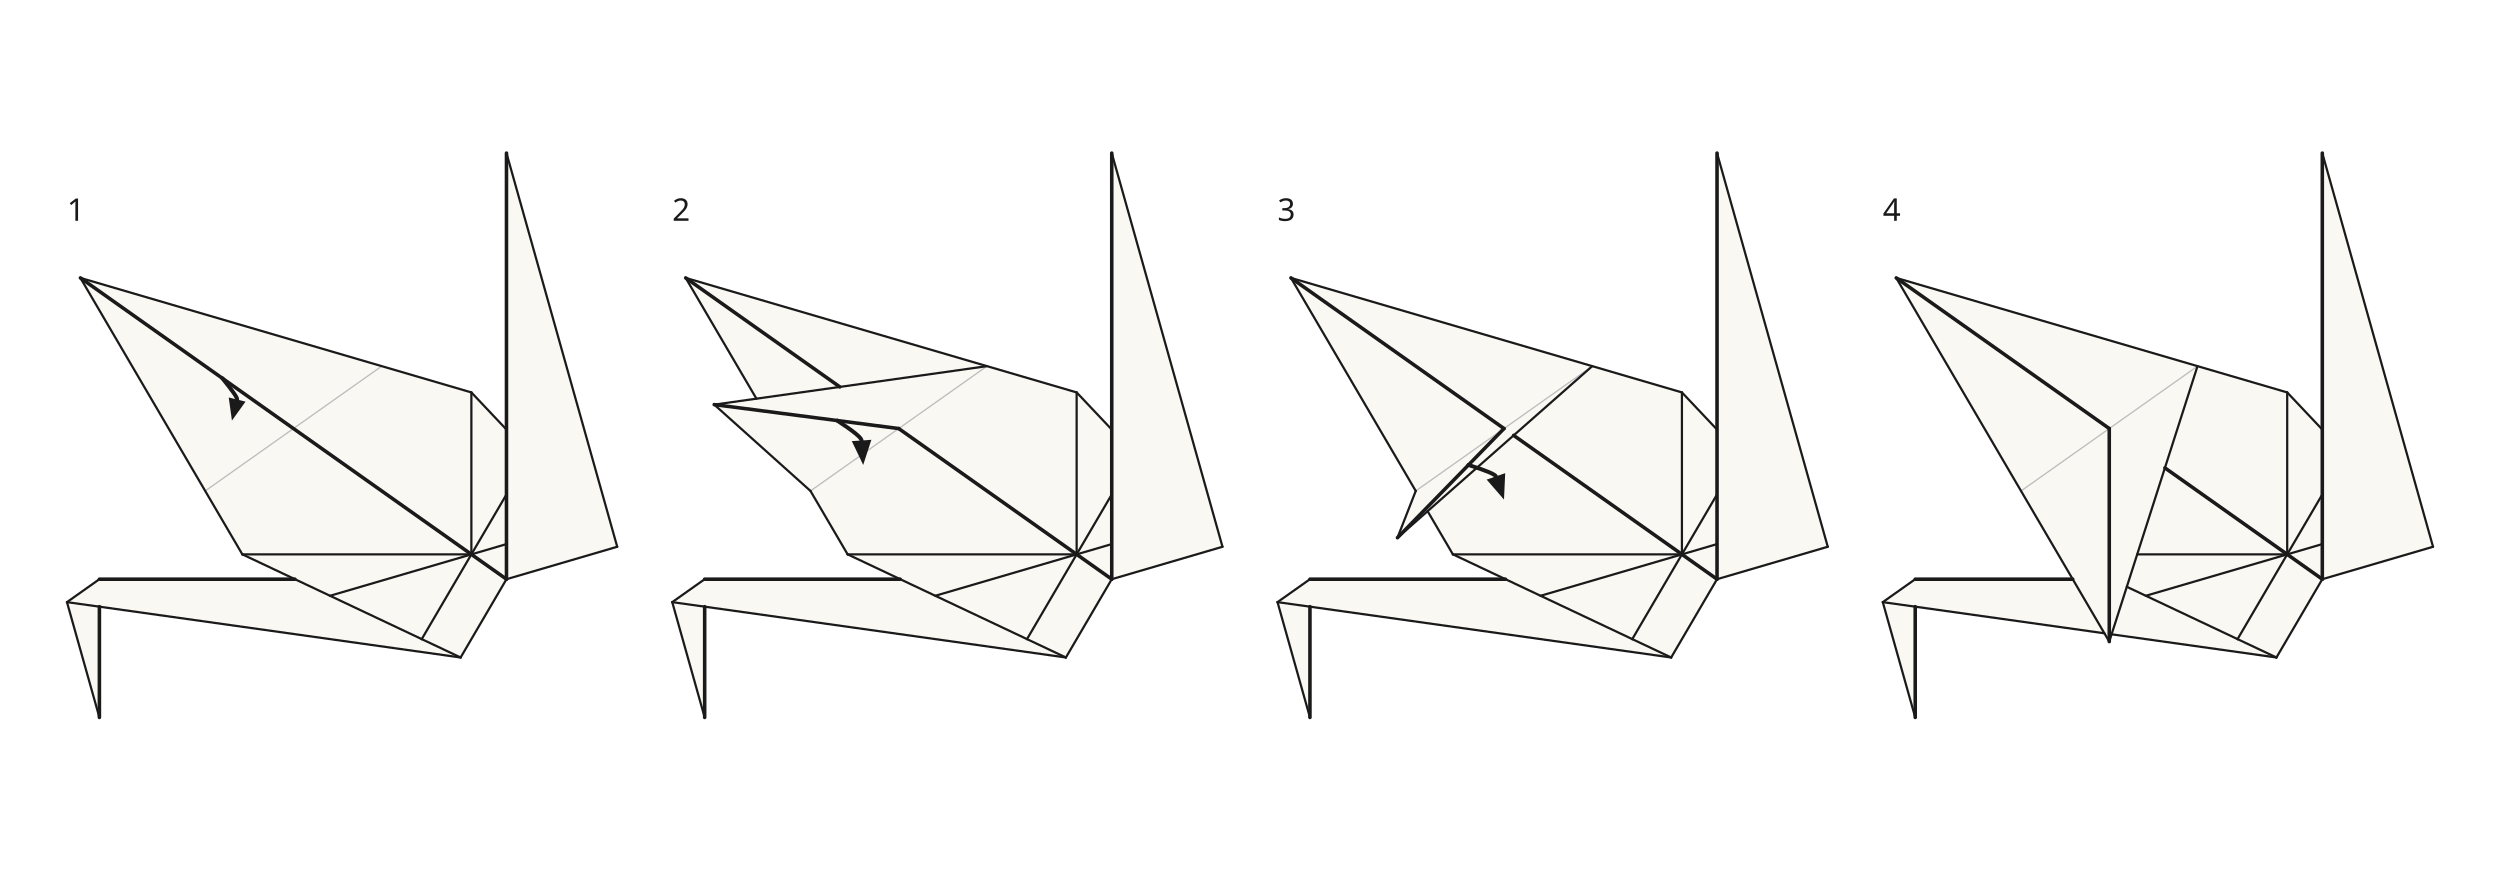
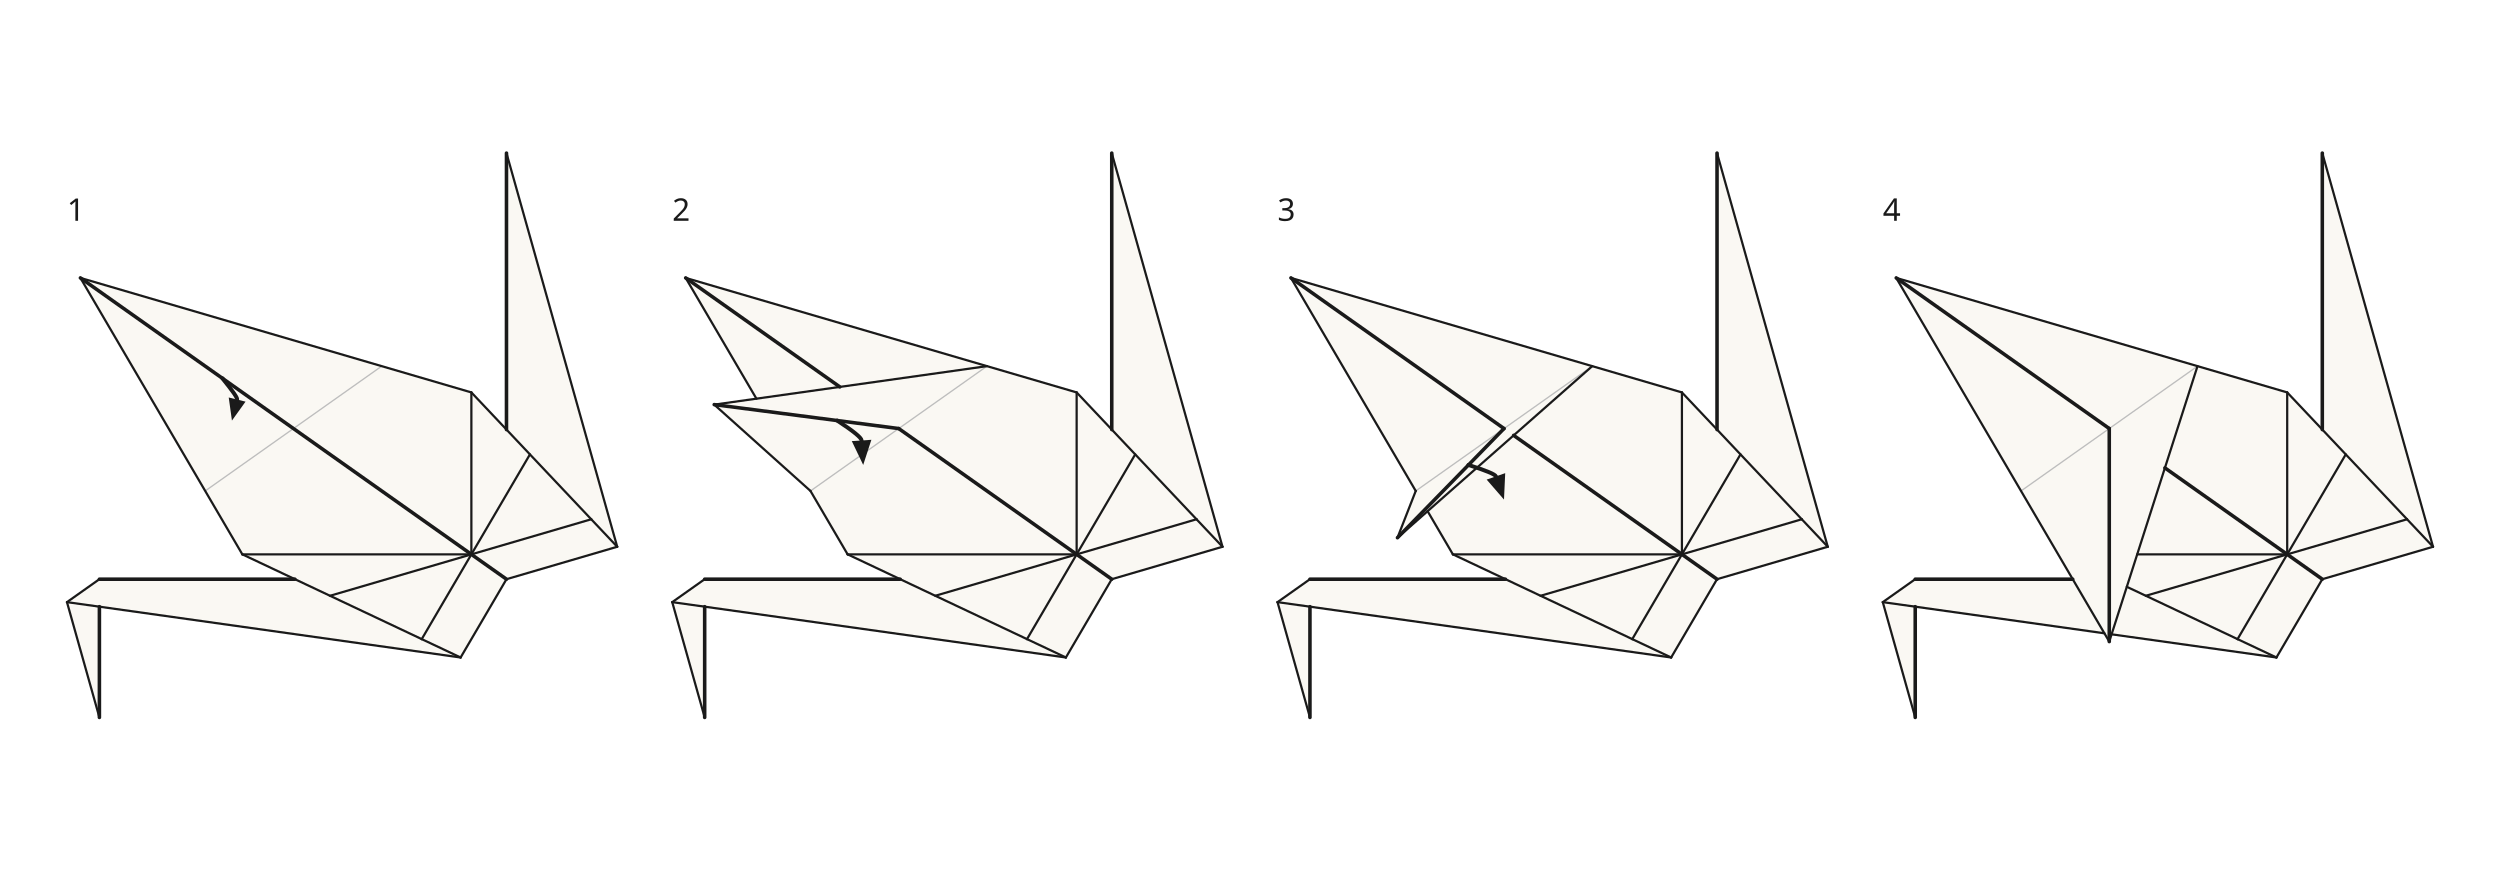
<svg xmlns="http://www.w3.org/2000/svg" width="1120" height="390" viewBox="0 0 1120 390">
  <g fill="none" stroke-linecap="round" stroke-linejoin="round">
-     <path d="M 211.175 248.357 L 226.903 243.751 L 226.903 221.509 Z M 211.175 248.357 L 226.903 259.478 L 226.903 243.751 Z M 211.175 175.805 L 211.175 248.357 L 226.903 221.509 L 226.903 192.449 Z M 131.461 191.991 L 170.994 164.036 L 36.019 124.503 Z M 131.461 191.991 L 211.175 248.357 L 211.175 175.805 L 170.994 164.036 Z M 188.933 286.327 L 206.354 294.557 L 226.903 259.478 L 211.175 248.357 Z M 147.836 266.909 L 188.933 286.327 L 211.175 248.357 Z M 108.571 248.357 L 147.836 266.909 L 211.175 248.357 Z M 131.461 191.991 L 36.019 124.503 L 91.927 219.945 Z M 108.571 248.357 L 211.175 248.357 L 131.461 191.991 L 91.927 219.945 Z M 226.903 259.478 L 276.512 244.948 L 226.903 68.594 Z M 132.108 259.478 L 44.53 259.478 L 30 269.753 L 206.354 294.557 Z M 30 269.753 L 44.53 321.406 L 44.53 271.796 Z" fill="#faf8f3" />
+     <path d="M 211.175 248.357 L 264.872 232.63 L 237.411 203.57 Z M 211.175 248.357 L 226.903 259.478 L 276.512 244.948 L 264.872 232.63 Z M 211.175 175.805 L 211.175 248.357 L 237.411 203.57 Z M 131.461 191.991 L 170.994 164.036 L 36.019 124.503 Z M 131.461 191.991 L 211.175 248.357 L 211.175 175.805 L 170.994 164.036 Z M 188.933 286.327 L 206.354 294.557 L 226.903 259.478 L 211.175 248.357 Z M 147.836 266.909 L 188.933 286.327 L 211.175 248.357 Z M 108.571 248.357 L 147.836 266.909 L 211.175 248.357 Z M 131.461 191.991 L 36.019 124.503 L 91.927 219.945 Z M 108.571 248.357 L 211.175 248.357 L 131.461 191.991 L 91.927 219.945 Z M 226.903 192.449 L 276.512 244.948 L 226.903 68.594 Z M 132.108 259.478 L 44.53 259.478 L 30 269.753 L 206.354 294.557 Z M 30 269.753 L 44.53 321.406 L 44.53 271.796 Z" fill="#faf8f3" />
    <path d="M 91.927 219.945 L 170.994 164.036" stroke="#bdbdbd" stroke-width="0.6" />
    <path d="M 188.933 286.327 L 211.175 248.357" stroke="#1a1a1a" stroke-width="1" />
-     <path d="M 211.175 248.357 L 226.903 221.509" stroke="#1a1a1a" stroke-width="1" />
-     <path d="M 226.903 243.751 L 211.175 248.357" stroke="#1a1a1a" stroke-width="1" />
+     <path d="M 211.175 248.357 L 237.411 203.57" stroke="#1a1a1a" stroke-width="1" />
+     <path d="M 264.872 232.63 L 211.175 248.357" stroke="#1a1a1a" stroke-width="1" />
    <path d="M 211.175 248.357 L 147.836 266.909" stroke="#1a1a1a" stroke-width="1" />
-     <path d="M 226.903 192.449 L 211.175 175.805" stroke="#1a1a1a" stroke-width="1" />
+     <path d="M 276.512 244.948 L 264.872 232.63" stroke="#1a1a1a" stroke-width="1" />
+     <path d="M 264.872 232.63 L 211.175 175.805" stroke="#1a1a1a" stroke-width="1" />
    <path d="M 211.175 248.357 L 211.175 175.805" stroke="#1a1a1a" stroke-width="1" />
    <path d="M 211.175 175.805 L 36.019 124.503" stroke="#1a1a1a" stroke-width="1" />
    <path d="M 108.571 248.357 L 188.933 286.327" stroke="#1a1a1a" stroke-width="1" />
    <path d="M 188.933 286.327 L 206.354 294.557" stroke="#1a1a1a" stroke-width="1" />
    <path d="M 211.175 248.357 L 108.571 248.357" stroke="#1a1a1a" stroke-width="1" />
    <path d="M 108.571 248.357 L 36.019 124.503" stroke="#1a1a1a" stroke-width="1" />
    <path d="M 226.903 68.594 L 276.512 244.948" stroke="#1a1a1a" stroke-width="1" />
    <path d="M 276.512 244.948 L 226.903 259.478" stroke="#1a1a1a" stroke-width="1" />
    <path d="M 206.354 294.557 L 226.903 259.478" stroke="#1a1a1a" stroke-width="1" />
    <path d="M 30 269.753 L 44.53 321.406" stroke="#1a1a1a" stroke-width="1" />
    <path d="M 44.53 259.478 L 30 269.753" stroke="#1a1a1a" stroke-width="1" />
    <path d="M 206.354 294.557 L 30 269.753" stroke="#1a1a1a" stroke-width="1" />
    <path d="M 226.903 259.478 L 36.019 124.503" stroke="#1a1a1a" stroke-width="1.6" />
-     <path d="M 226.903 68.594 L 226.903 259.478" stroke="#1a1a1a" stroke-width="1.6" />
+     <path d="M 226.903 68.594 L 226.903 192.449" stroke="#1a1a1a" stroke-width="1.6" />
    <path d="M 44.53 271.796 L 44.53 321.406" stroke="#1a1a1a" stroke-width="1.6" />
    <path d="M 132.108 259.478 L 44.53 259.478" stroke="#1a1a1a" stroke-width="1.6" />
    <path d="M 99.647 169.495 Q 106.508 177.89 106.234 179.001" stroke="#1a1a1a" stroke-width="1.8" />
    <path d="M 103.909 188.416 L 102.468 178.071 L 109.999 179.931 Z" fill="#1a1a1a" />
    <text x="30" y="98.932" font-size="14" font-family="sans-serif" fill="#1a1a1a">1</text>
-     <path d="M 307.181 124.503 L 338.871 178.6 L 376.235 173.332 Z M 307.181 124.503 L 376.235 173.332 L 442.157 164.036 Z M 482.338 248.357 L 498.065 243.751 L 498.065 221.509 Z M 482.338 248.357 L 498.065 259.478 L 498.065 243.751 Z M 482.338 175.805 L 482.338 248.357 L 498.065 221.509 L 498.065 192.449 Z M 319.968 181.266 L 402.623 191.991 L 442.157 164.036 Z M 402.623 191.991 L 482.338 248.357 L 482.338 175.805 L 442.157 164.036 Z M 460.096 286.327 L 477.517 294.557 L 498.065 259.478 L 482.338 248.357 Z M 418.999 266.909 L 460.096 286.327 L 482.338 248.357 Z M 379.734 248.357 L 418.999 266.909 L 482.338 248.357 Z M 319.968 181.266 L 363.09 219.945 L 402.623 191.991 Z M 363.09 219.945 L 379.734 248.357 L 482.338 248.357 L 402.623 191.991 Z M 498.065 259.478 L 547.674 244.948 L 498.065 68.594 Z M 301.163 269.753 L 400.447 283.717 L 386.248 259.478 L 315.693 259.478 Z M 386.248 259.478 L 400.447 283.717 L 418.999 286.327 L 418.999 266.909 L 403.271 259.478 Z M 418.999 266.909 L 418.999 286.327 L 477.517 294.557 Z M 301.163 269.753 L 315.693 321.406 L 315.693 271.796 Z" fill="#faf8f3" />
+     <path d="M 307.181 124.503 L 338.871 178.6 L 376.235 173.332 Z M 307.181 124.503 L 376.235 173.332 L 442.157 164.036 Z M 482.338 248.357 L 536.034 232.63 L 508.574 203.57 Z M 482.338 248.357 L 498.065 259.478 L 547.674 244.948 L 536.034 232.63 Z M 482.338 175.805 L 482.338 248.357 L 508.574 203.57 Z M 319.968 181.266 L 402.623 191.991 L 442.157 164.036 Z M 402.623 191.991 L 482.338 248.357 L 482.338 175.805 L 442.157 164.036 Z M 460.096 286.327 L 477.517 294.557 L 498.065 259.478 L 482.338 248.357 Z M 418.999 266.909 L 460.096 286.327 L 482.338 248.357 Z M 379.734 248.357 L 418.999 266.909 L 482.338 248.357 Z M 319.968 181.266 L 363.09 219.945 L 402.623 191.991 Z M 363.09 219.945 L 379.734 248.357 L 482.338 248.357 L 402.623 191.991 Z M 536.034 232.63 L 543.587 230.418 L 542.853 227.809 Z M 536.034 232.63 L 547.674 244.948 L 543.587 230.418 Z M 498.065 192.449 L 536.034 232.63 L 542.853 227.809 L 498.065 68.594 Z M 301.163 269.753 L 400.447 283.717 L 386.248 259.478 L 315.693 259.478 Z M 386.248 259.478 L 400.447 283.717 L 418.999 286.327 L 418.999 266.909 L 403.271 259.478 Z M 418.999 266.909 L 418.999 286.327 L 477.517 294.557 Z M 301.163 269.753 L 315.693 321.406 L 315.693 271.796 Z" fill="#faf8f3" />
    <path d="M 363.09 219.945 L 442.157 164.036" stroke="#bdbdbd" stroke-width="0.6" />
    <path d="M 460.096 286.327 L 482.338 248.357" stroke="#1a1a1a" stroke-width="1" />
-     <path d="M 482.338 248.357 L 498.065 221.509" stroke="#1a1a1a" stroke-width="1" />
-     <path d="M 498.065 243.751 L 482.338 248.357" stroke="#1a1a1a" stroke-width="1" />
+     <path d="M 482.338 248.357 L 508.574 203.57" stroke="#1a1a1a" stroke-width="1" />
+     <path d="M 536.034 232.63 L 482.338 248.357" stroke="#1a1a1a" stroke-width="1" />
    <path d="M 482.338 248.357 L 418.999 266.909" stroke="#1a1a1a" stroke-width="1" />
-     <path d="M 498.065 192.449 L 482.338 175.805" stroke="#1a1a1a" stroke-width="1" />
+     <path d="M 547.674 244.948 L 536.034 232.63" stroke="#1a1a1a" stroke-width="1" />
+     <path d="M 536.034 232.63 L 482.338 175.805" stroke="#1a1a1a" stroke-width="1" />
    <path d="M 482.338 248.357 L 482.338 175.805" stroke="#1a1a1a" stroke-width="1" />
    <path d="M 482.338 175.805 L 307.181 124.503" stroke="#1a1a1a" stroke-width="1" />
    <path d="M 319.968 181.266 L 442.157 164.036" stroke="#1a1a1a" stroke-width="1" />
    <path d="M 379.734 248.357 L 460.096 286.327" stroke="#1a1a1a" stroke-width="1" />
    <path d="M 460.096 286.327 L 477.517 294.557" stroke="#1a1a1a" stroke-width="1" />
    <path d="M 482.338 248.357 L 379.734 248.357" stroke="#1a1a1a" stroke-width="1" />
    <path d="M 379.734 248.357 L 363.09 219.945" stroke="#1a1a1a" stroke-width="1" />
    <path d="M 338.871 178.6 L 307.181 124.503" stroke="#1a1a1a" stroke-width="1" />
    <path d="M 319.968 181.266 L 363.09 219.945" stroke="#1a1a1a" stroke-width="1" />
    <path d="M 498.065 68.594 L 547.674 244.948" stroke="#1a1a1a" stroke-width="1" />
    <path d="M 547.674 244.948 L 498.065 259.478" stroke="#1a1a1a" stroke-width="1" />
    <path d="M 477.517 294.557 L 498.065 259.478" stroke="#1a1a1a" stroke-width="1" />
    <path d="M 301.163 269.753 L 315.693 321.406" stroke="#1a1a1a" stroke-width="1" />
    <path d="M 315.693 259.478 L 301.163 269.753" stroke="#1a1a1a" stroke-width="1" />
    <path d="M 477.517 294.557 L 301.163 269.753" stroke="#1a1a1a" stroke-width="1" />
    <path d="M 498.065 259.478 L 402.623 191.991" stroke="#1a1a1a" stroke-width="1.6" />
    <path d="M 376.235 173.332 L 307.181 124.503" stroke="#1a1a1a" stroke-width="1.6" />
    <path d="M 319.968 181.266 L 402.623 191.991" stroke="#1a1a1a" stroke-width="1.6" />
-     <path d="M 498.065 68.594 L 498.065 259.478" stroke="#1a1a1a" stroke-width="1.6" />
+     <path d="M 498.065 68.594 L 498.065 192.449" stroke="#1a1a1a" stroke-width="1.6" />
    <path d="M 315.693 271.796 L 315.693 321.406" stroke="#1a1a1a" stroke-width="1.6" />
    <path d="M 403.271 259.478 L 315.693 259.478" stroke="#1a1a1a" stroke-width="1.6" />
    <path d="M 375.072 188.416 Q 385.864 195.444 385.988 197.319" stroke="#1a1a1a" stroke-width="1.8" />
    <path d="M 386.716 208.294 L 381.598 197.61 L 390.378 197.027 Z" fill="#1a1a1a" />
    <text x="301.163" y="98.932" font-size="14" font-family="sans-serif" fill="#1a1a1a">2</text>
-     <path d="M 626.065 240.902 L 673.786 191.991 L 634.253 219.945 Z M 626.065 240.902 L 713.319 164.036 L 673.786 191.991 Z M 578.344 124.503 L 634.253 219.945 L 673.786 191.991 Z M 578.344 124.503 L 673.786 191.991 L 703.785 161.244 Z M 673.786 191.991 L 713.319 164.036 L 703.785 161.244 Z M 753.501 248.357 L 769.228 243.751 L 769.228 221.509 Z M 753.501 248.357 L 769.228 259.478 L 769.228 243.751 Z M 753.501 175.805 L 753.501 248.357 L 769.228 221.509 L 769.228 192.449 Z M 678.114 195.051 L 753.501 248.357 L 753.501 175.805 L 713.319 164.036 Z M 731.259 286.327 L 748.679 294.557 L 769.228 259.478 L 753.501 248.357 Z M 690.161 266.909 L 731.259 286.327 L 753.501 248.357 Z M 650.896 248.357 L 690.161 266.909 L 753.501 248.357 Z M 639.563 229.011 L 650.896 248.357 L 753.501 248.357 L 678.114 195.051 Z M 769.228 259.478 L 818.837 244.948 L 769.228 68.594 Z M 572.326 269.753 L 671.61 283.717 L 657.411 259.478 L 586.856 259.478 Z M 657.411 259.478 L 671.61 283.717 L 690.161 286.327 L 690.161 266.909 L 674.434 259.478 Z M 690.161 266.909 L 690.161 286.327 L 748.679 294.557 Z M 572.326 269.753 L 586.856 321.406 L 586.856 271.796 Z" fill="#faf8f3" />
+     <path d="M 626.065 240.902 L 673.786 191.991 L 634.253 219.945 Z M 626.065 240.902 L 713.319 164.036 L 673.786 191.991 Z M 578.344 124.503 L 634.253 219.945 L 673.786 191.991 Z M 578.344 124.503 L 673.786 191.991 L 703.785 161.244 Z M 673.786 191.991 L 713.319 164.036 L 703.785 161.244 Z M 753.501 248.357 L 807.197 232.63 L 779.737 203.57 Z M 753.501 248.357 L 769.228 259.478 L 818.837 244.948 L 807.197 232.63 Z M 753.501 175.805 L 753.501 248.357 L 779.737 203.57 Z M 678.114 195.051 L 753.501 248.357 L 753.501 175.805 L 713.319 164.036 Z M 731.259 286.327 L 748.679 294.557 L 769.228 259.478 L 753.501 248.357 Z M 690.161 266.909 L 731.259 286.327 L 753.501 248.357 Z M 650.896 248.357 L 690.161 266.909 L 753.501 248.357 Z M 639.563 229.011 L 650.896 248.357 L 753.501 248.357 L 678.114 195.051 Z M 807.197 232.63 L 814.75 230.418 L 814.016 227.809 Z M 807.197 232.63 L 818.837 244.948 L 814.75 230.418 Z M 769.228 192.449 L 807.197 232.63 L 814.016 227.809 L 769.228 68.594 Z M 572.326 269.753 L 671.61 283.717 L 657.411 259.478 L 586.856 259.478 Z M 657.411 259.478 L 671.61 283.717 L 690.161 286.327 L 690.161 266.909 L 674.434 259.478 Z M 690.161 266.909 L 690.161 286.327 L 748.679 294.557 Z M 572.326 269.753 L 586.856 321.406 L 586.856 271.796 Z" fill="#faf8f3" />
    <path d="M 634.253 219.945 L 713.319 164.036" stroke="#bdbdbd" stroke-width="0.6" />
    <path d="M 731.259 286.327 L 753.501 248.357" stroke="#1a1a1a" stroke-width="1" />
-     <path d="M 753.501 248.357 L 769.228 221.509" stroke="#1a1a1a" stroke-width="1" />
-     <path d="M 769.228 243.751 L 753.501 248.357" stroke="#1a1a1a" stroke-width="1" />
+     <path d="M 753.501 248.357 L 779.737 203.57" stroke="#1a1a1a" stroke-width="1" />
+     <path d="M 807.197 232.63 L 753.501 248.357" stroke="#1a1a1a" stroke-width="1" />
    <path d="M 753.501 248.357 L 690.161 266.909" stroke="#1a1a1a" stroke-width="1" />
-     <path d="M 769.228 192.449 L 753.501 175.805" stroke="#1a1a1a" stroke-width="1" />
+     <path d="M 818.837 244.948 L 807.197 232.63" stroke="#1a1a1a" stroke-width="1" />
+     <path d="M 807.197 232.63 L 753.501 175.805" stroke="#1a1a1a" stroke-width="1" />
    <path d="M 753.501 248.357 L 753.501 175.805" stroke="#1a1a1a" stroke-width="1" />
    <path d="M 753.501 175.805 L 578.344 124.503" stroke="#1a1a1a" stroke-width="1" />
    <path d="M 626.065 240.902 L 713.319 164.036" stroke="#1a1a1a" stroke-width="1" />
    <path d="M 650.896 248.357 L 731.259 286.327" stroke="#1a1a1a" stroke-width="1" />
    <path d="M 731.259 286.327 L 748.679 294.557" stroke="#1a1a1a" stroke-width="1" />
    <path d="M 753.501 248.357 L 650.896 248.357" stroke="#1a1a1a" stroke-width="1" />
    <path d="M 650.896 248.357 L 639.563 229.011" stroke="#1a1a1a" stroke-width="1" />
    <path d="M 634.253 219.945 L 578.344 124.503" stroke="#1a1a1a" stroke-width="1" />
    <path d="M 626.065 240.902 L 634.253 219.945" stroke="#1a1a1a" stroke-width="1" />
    <path d="M 769.228 68.594 L 818.837 244.948" stroke="#1a1a1a" stroke-width="1" />
    <path d="M 818.837 244.948 L 769.228 259.478" stroke="#1a1a1a" stroke-width="1" />
    <path d="M 748.679 294.557 L 769.228 259.478" stroke="#1a1a1a" stroke-width="1" />
    <path d="M 572.326 269.753 L 586.856 321.406" stroke="#1a1a1a" stroke-width="1" />
    <path d="M 586.856 259.478 L 572.326 269.753" stroke="#1a1a1a" stroke-width="1" />
    <path d="M 748.679 294.557 L 572.326 269.753" stroke="#1a1a1a" stroke-width="1" />
    <path d="M 769.228 259.478 L 678.114 195.051" stroke="#1a1a1a" stroke-width="1.6" />
    <path d="M 673.786 191.991 L 578.344 124.503" stroke="#1a1a1a" stroke-width="1.6" />
    <path d="M 626.065 240.902 L 673.786 191.991" stroke="#1a1a1a" stroke-width="1.6" />
-     <path d="M 769.228 68.594 L 769.228 259.478" stroke="#1a1a1a" stroke-width="1.6" />
+     <path d="M 769.228 68.594 L 769.228 192.449" stroke="#1a1a1a" stroke-width="1.6" />
    <path d="M 586.856 271.796 L 586.856 321.406" stroke="#1a1a1a" stroke-width="1.6" />
    <path d="M 674.434 259.478 L 586.856 259.478" stroke="#1a1a1a" stroke-width="1.6" />
    <path d="M 657.879 208.294 Q 669.71 212.073 670.176 213.414" stroke="#1a1a1a" stroke-width="1.8" />
    <path d="M 673.786 223.805 L 666.02 214.858 L 674.332 211.97 Z" fill="#1a1a1a" />
    <text x="572.326" y="98.932" font-size="14" font-family="sans-serif" fill="#1a1a1a">3</text>
-     <path d="M 905.416 219.945 L 944.949 287.433 L 944.949 191.991 Z M 944.949 191.991 L 944.949 287.433 L 984.482 164.036 Z M 849.507 124.503 L 905.416 219.945 L 944.949 191.991 Z M 849.507 124.503 L 944.949 191.991 L 944.949 152.457 Z M 944.949 152.457 L 944.949 191.991 L 984.482 164.036 Z M 1024.664 248.357 L 1040.391 243.751 L 1040.391 221.509 Z M 1024.664 248.357 L 1040.391 259.478 L 1040.391 243.751 Z M 1024.664 175.805 L 1024.664 248.357 L 1040.391 221.509 L 1040.391 192.449 Z M 1024.664 175.805 L 984.482 164.036 L 969.879 209.619 L 1024.664 248.357 Z M 1002.422 286.327 L 1019.842 294.557 L 1040.391 259.478 L 1024.664 248.357 Z M 1002.422 286.327 L 1024.664 248.357 L 961.324 266.909 Z M 1024.664 248.357 L 957.468 248.357 L 952.813 262.888 L 961.324 266.909 Z M 1024.664 248.357 L 969.879 209.619 L 957.468 248.357 Z M 1040.391 259.478 L 1090 244.948 L 1040.391 68.594 Z M 945.994 284.17 L 961.324 286.327 L 961.324 266.909 L 952.813 262.888 Z M 843.488 269.753 L 942.773 283.717 L 928.574 259.478 L 858.019 259.478 Z M 1019.842 294.557 L 961.324 266.909 L 961.324 286.327 Z M 843.488 269.753 L 858.019 321.406 L 858.019 271.796 Z" fill="#faf8f3" />
+     <path d="M 905.416 219.945 L 944.949 287.433 L 944.949 191.991 Z M 944.949 191.991 L 944.949 287.433 L 984.482 164.036 Z M 849.507 124.503 L 905.416 219.945 L 944.949 191.991 Z M 849.507 124.503 L 944.949 191.991 L 944.949 152.457 Z M 944.949 152.457 L 944.949 191.991 L 984.482 164.036 Z M 1024.664 248.357 L 1078.36 232.63 L 1050.9 203.57 Z M 1024.664 248.357 L 1040.391 259.478 L 1090 244.948 L 1078.36 232.63 Z M 1024.664 175.805 L 1024.664 248.357 L 1050.9 203.57 Z M 1024.664 175.805 L 984.482 164.036 L 969.879 209.619 L 1024.664 248.357 Z M 1002.422 286.327 L 1019.842 294.557 L 1040.391 259.478 L 1024.664 248.357 Z M 1002.422 286.327 L 1024.664 248.357 L 961.324 266.909 Z M 1024.664 248.357 L 957.468 248.357 L 952.813 262.888 L 961.324 266.909 Z M 1024.664 248.357 L 969.879 209.619 L 957.468 248.357 Z M 1078.36 232.63 L 1085.913 230.418 L 1085.179 227.809 Z M 1078.36 232.63 L 1090 244.948 L 1085.913 230.418 Z M 1040.391 192.449 L 1078.36 232.63 L 1085.179 227.809 L 1040.391 68.594 Z M 945.994 284.17 L 961.324 286.327 L 961.324 266.909 L 952.813 262.888 Z M 843.488 269.753 L 942.773 283.717 L 928.574 259.478 L 858.019 259.478 Z M 1019.842 294.557 L 961.324 266.909 L 961.324 286.327 Z M 843.488 269.753 L 858.019 321.406 L 858.019 271.796 Z" fill="#faf8f3" />
    <path d="M 905.416 219.945 L 984.482 164.036" stroke="#bdbdbd" stroke-width="0.6" />
    <path d="M 1002.422 286.327 L 1024.664 248.357" stroke="#1a1a1a" stroke-width="1" />
-     <path d="M 1024.664 248.357 L 1040.391 221.509" stroke="#1a1a1a" stroke-width="1" />
-     <path d="M 1040.391 243.751 L 1024.664 248.357" stroke="#1a1a1a" stroke-width="1" />
+     <path d="M 1024.664 248.357 L 1050.9 203.57" stroke="#1a1a1a" stroke-width="1" />
+     <path d="M 1078.36 232.63 L 1024.664 248.357" stroke="#1a1a1a" stroke-width="1" />
    <path d="M 1024.664 248.357 L 961.324 266.909" stroke="#1a1a1a" stroke-width="1" />
-     <path d="M 1040.391 192.449 L 1024.664 175.805" stroke="#1a1a1a" stroke-width="1" />
+     <path d="M 1090 244.948 L 1078.36 232.63" stroke="#1a1a1a" stroke-width="1" />
+     <path d="M 1078.36 232.63 L 1024.664 175.805" stroke="#1a1a1a" stroke-width="1" />
    <path d="M 1024.664 248.357 L 1024.664 175.805" stroke="#1a1a1a" stroke-width="1" />
    <path d="M 1024.664 175.805 L 849.507 124.503" stroke="#1a1a1a" stroke-width="1" />
    <path d="M 944.949 287.433 L 984.482 164.036" stroke="#1a1a1a" stroke-width="1" />
    <path d="M 952.813 262.888 L 1002.422 286.327" stroke="#1a1a1a" stroke-width="1" />
    <path d="M 1002.422 286.327 L 1019.842 294.557" stroke="#1a1a1a" stroke-width="1" />
    <path d="M 1024.664 248.357 L 957.468 248.357" stroke="#1a1a1a" stroke-width="1" />
    <path d="M 944.949 287.433 L 849.507 124.503" stroke="#1a1a1a" stroke-width="1" />
    <path d="M 1040.391 68.594 L 1090 244.948" stroke="#1a1a1a" stroke-width="1" />
    <path d="M 1090 244.948 L 1040.391 259.478" stroke="#1a1a1a" stroke-width="1" />
    <path d="M 1019.842 294.557 L 1040.391 259.478" stroke="#1a1a1a" stroke-width="1" />
    <path d="M 843.488 269.753 L 858.019 321.406" stroke="#1a1a1a" stroke-width="1" />
    <path d="M 858.019 259.478 L 843.488 269.753" stroke="#1a1a1a" stroke-width="1" />
    <path d="M 1019.842 294.557 L 945.994 284.17" stroke="#1a1a1a" stroke-width="1" />
    <path d="M 942.773 283.717 L 843.488 269.753" stroke="#1a1a1a" stroke-width="1" />
    <path d="M 1040.391 259.478 L 969.879 209.619" stroke="#1a1a1a" stroke-width="1.6" />
    <path d="M 944.949 191.991 L 849.507 124.503" stroke="#1a1a1a" stroke-width="1.6" />
    <path d="M 944.949 287.433 L 944.949 191.991" stroke="#1a1a1a" stroke-width="1.6" />
-     <path d="M 1040.391 68.594 L 1040.391 259.478" stroke="#1a1a1a" stroke-width="1.6" />
+     <path d="M 1040.391 68.594 L 1040.391 192.449" stroke="#1a1a1a" stroke-width="1.6" />
    <path d="M 858.019 271.796 L 858.019 321.406" stroke="#1a1a1a" stroke-width="1.6" />
    <path d="M 928.574 259.478 L 858.019 259.478" stroke="#1a1a1a" stroke-width="1.6" />
    <text x="843.488" y="98.932" font-size="14" font-family="sans-serif" fill="#1a1a1a">4</text>
  </g>
</svg>
